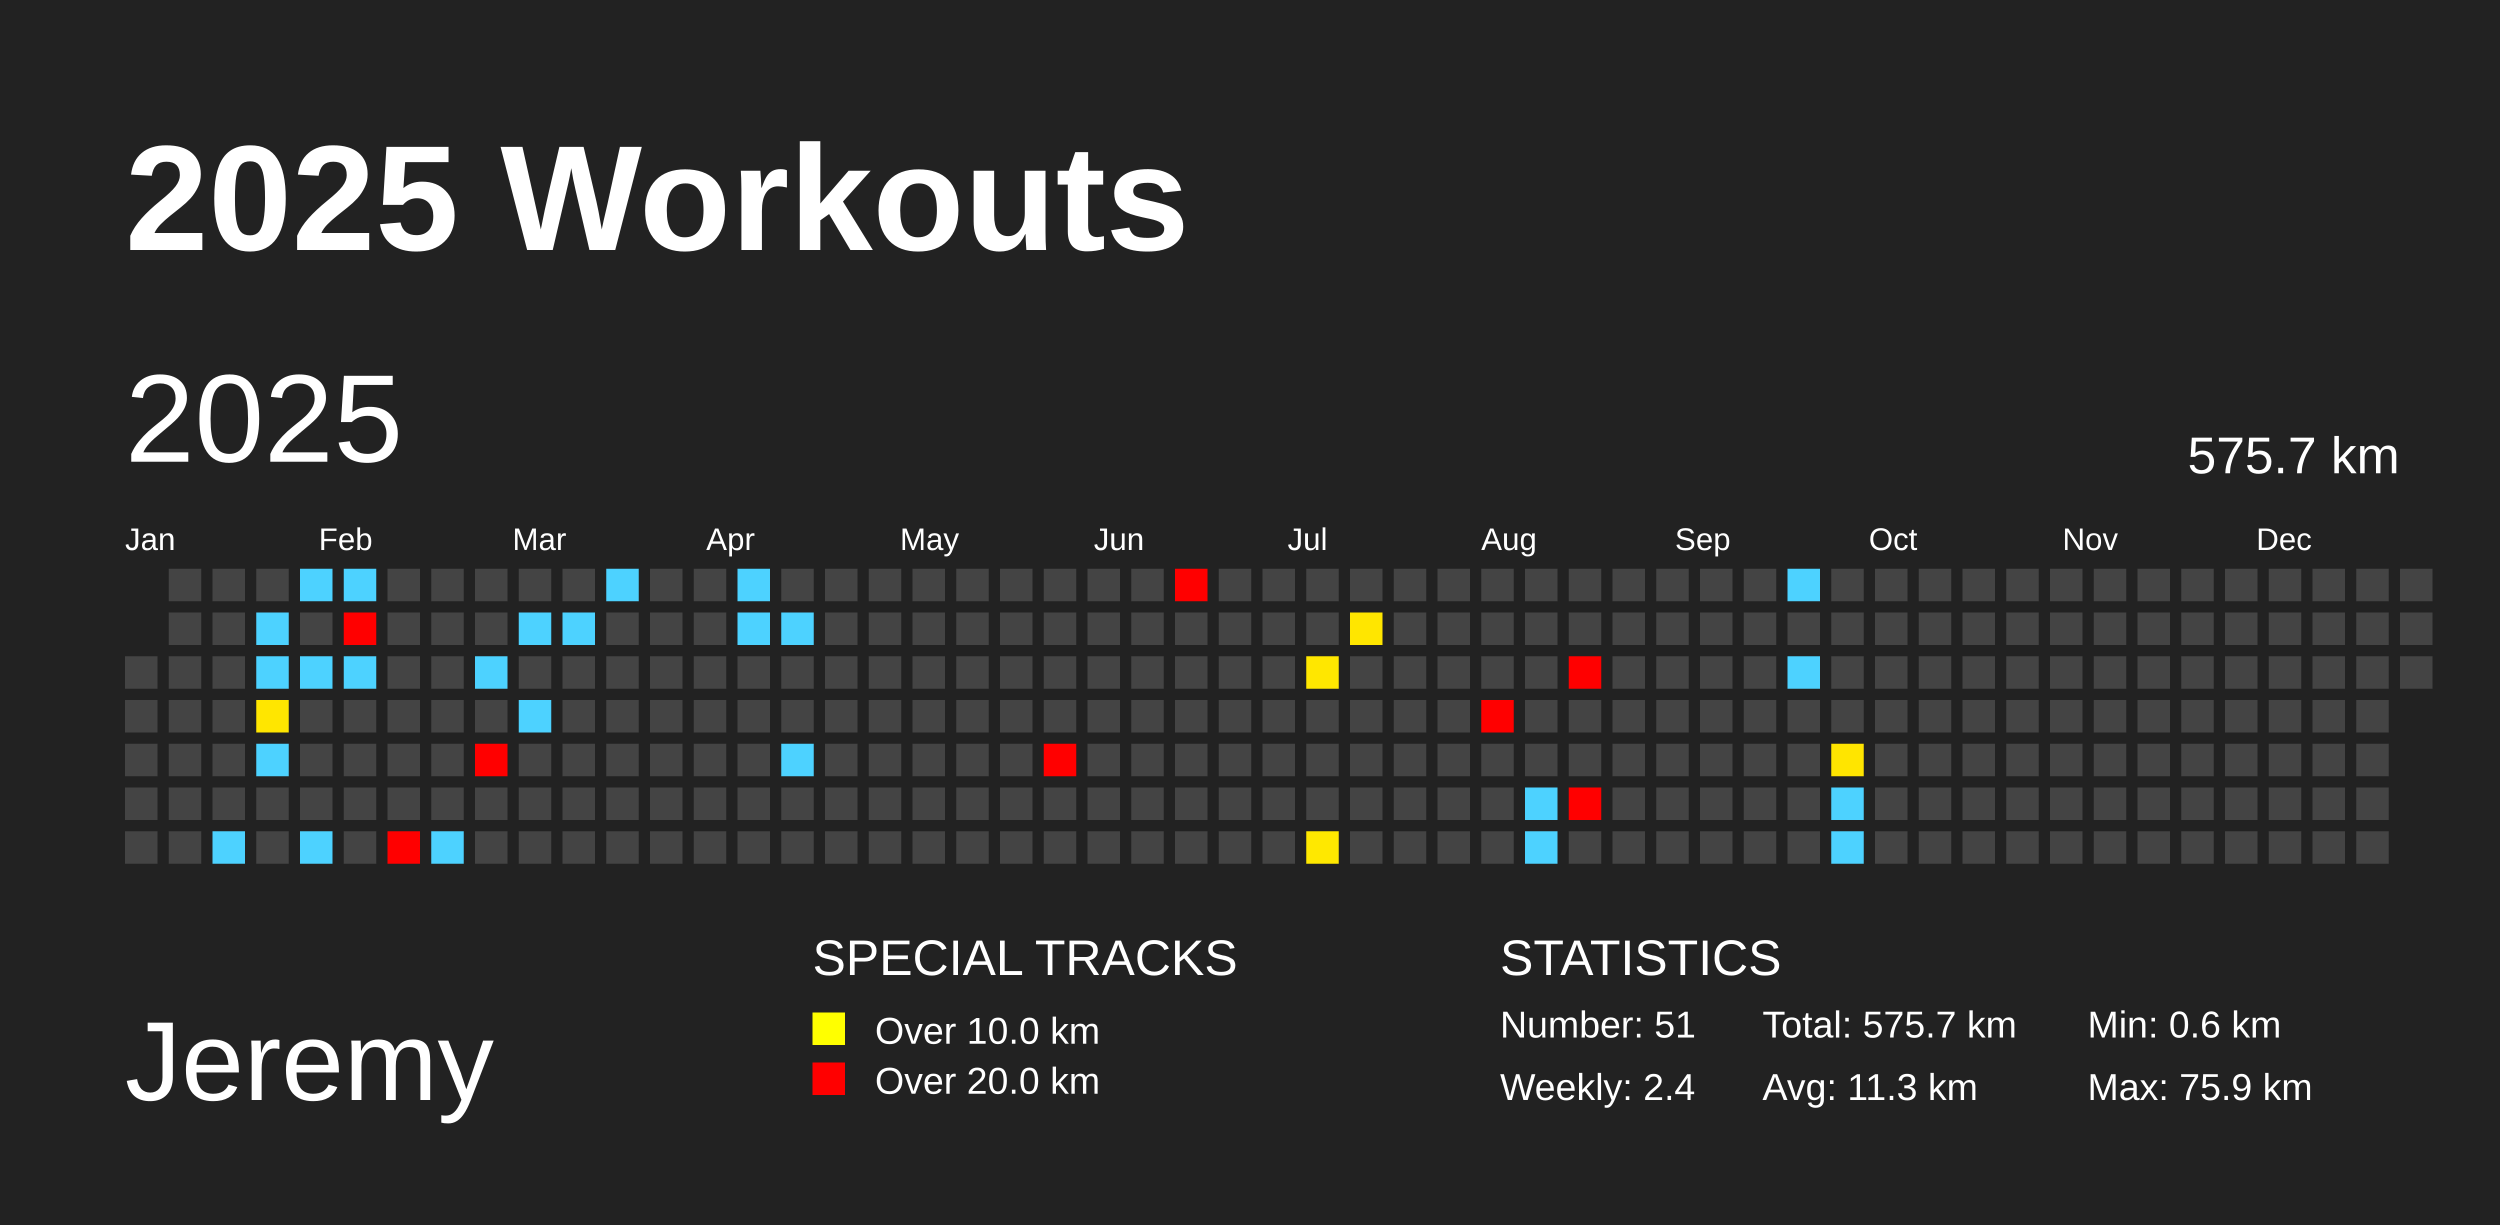
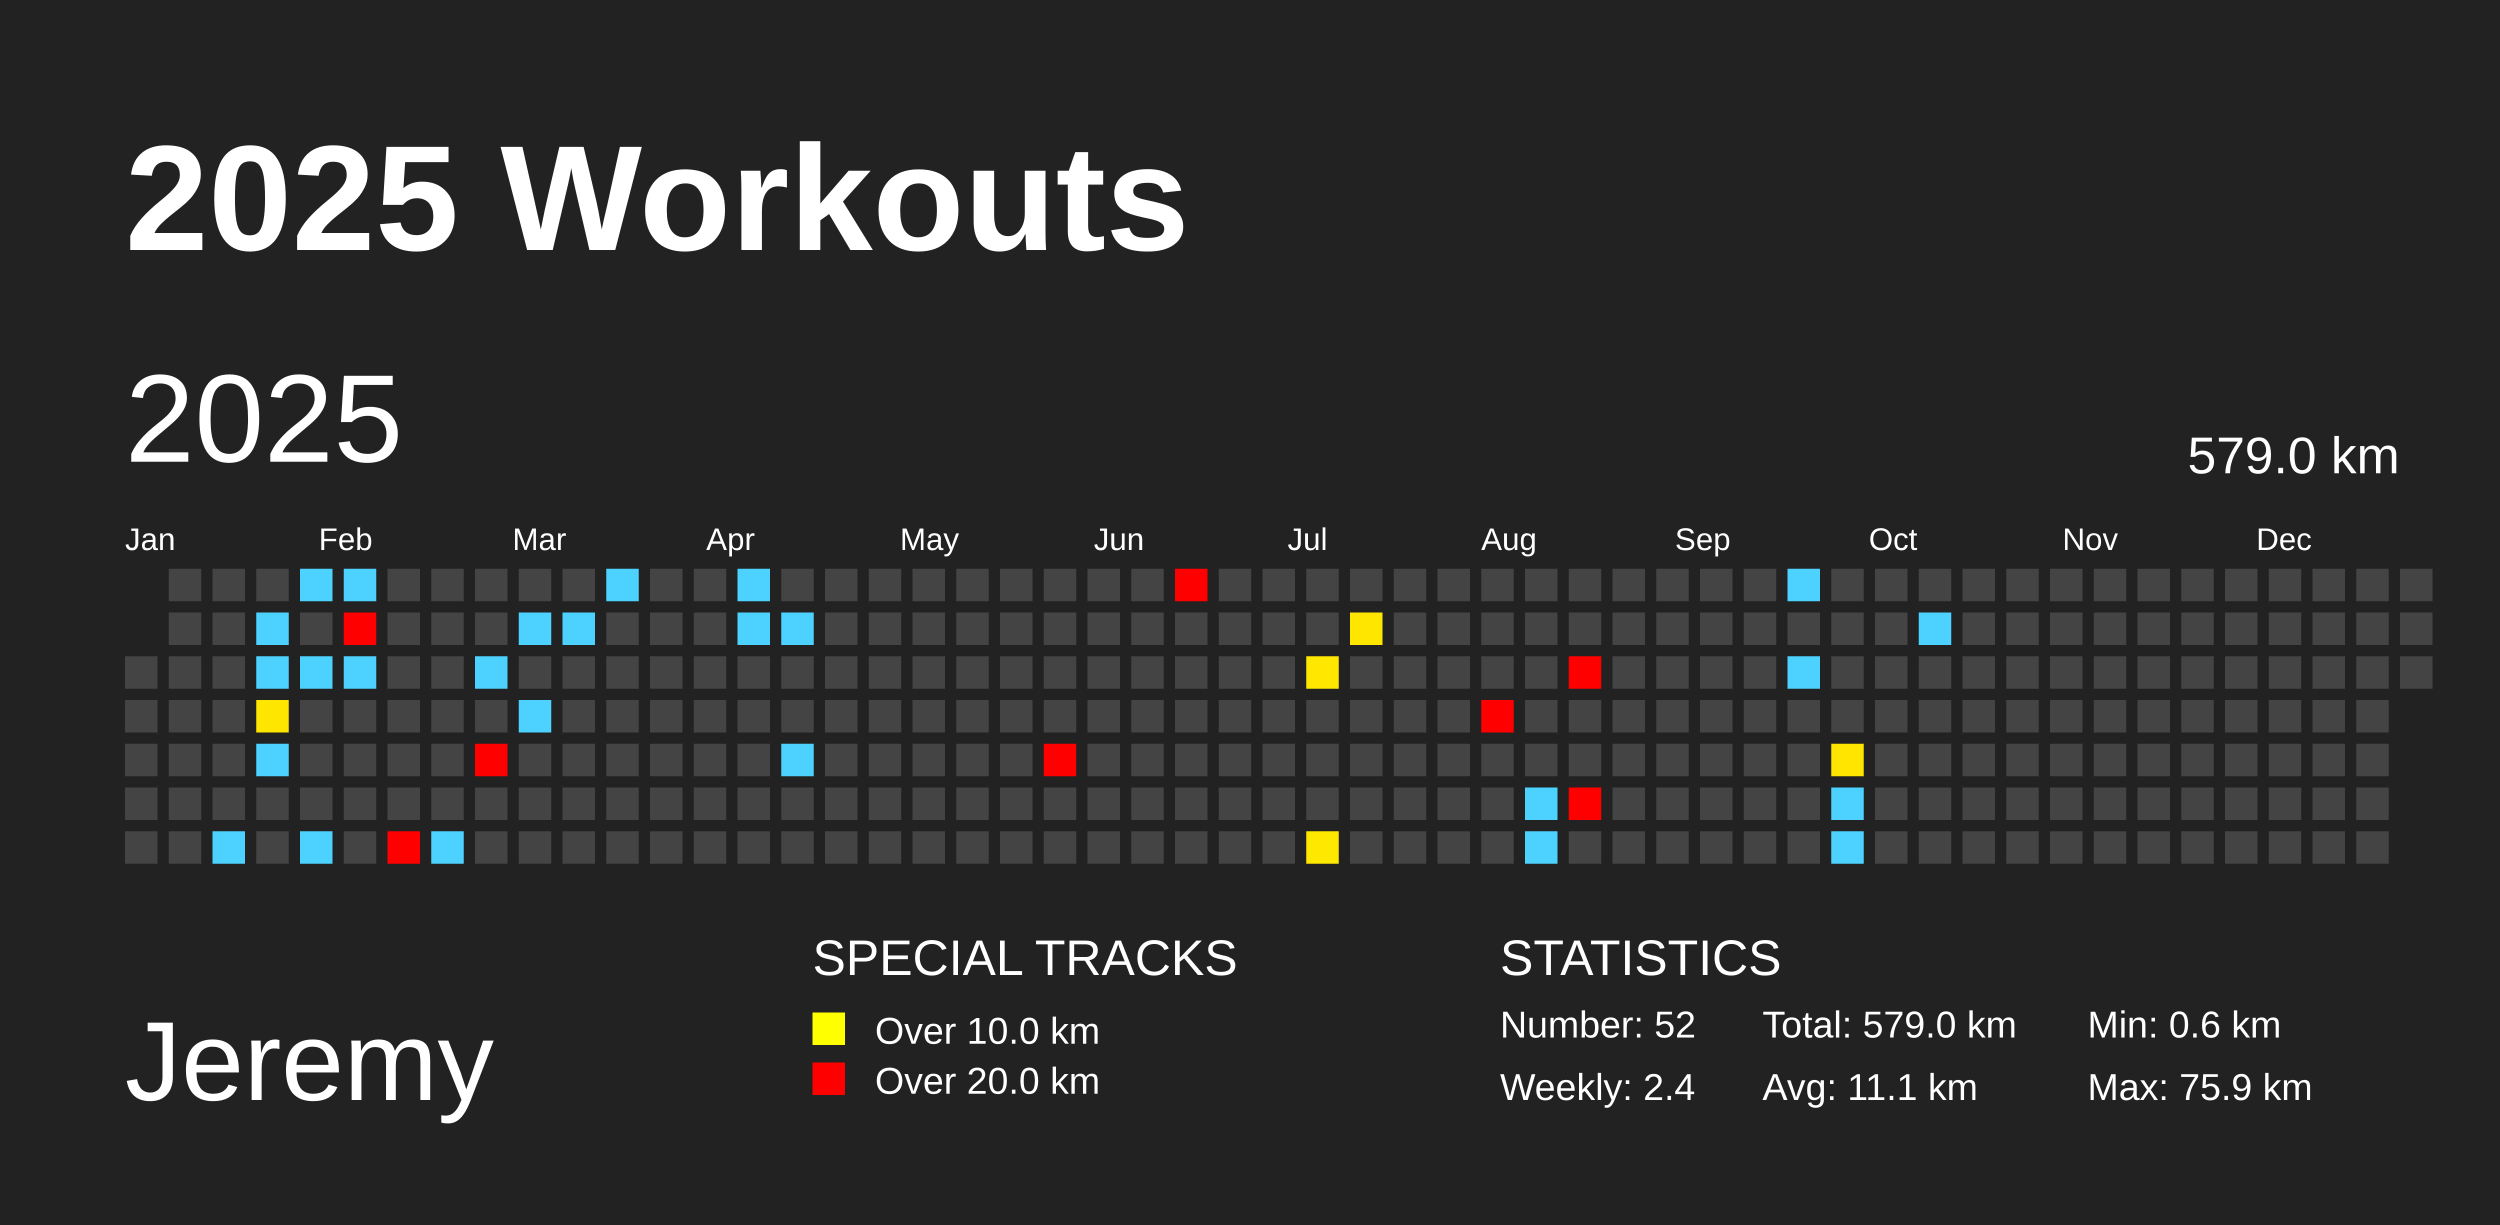
<svg xmlns="http://www.w3.org/2000/svg" baseProfile="full" height="98mm" version="1.1" viewBox="0,0,200,98" width="200mm">
  <defs />
  <rect fill="#222222" height="98" width="200" x="0" y="0" />
  <text fill="#FFFFFF" style="font-size:12px; font-family:Arial; font-weight:bold;" x="10" y="20">2025 Workouts</text>
  <text fill="#FFFFFF" style="font-size:9px; font-family:Arial" x="10" y="88">Jeremy</text>
  <text fill="#FFFFFF" style="font-size:4px; font-family:Arial" x="65" y="78">SPECIAL TRACKS</text>
  <rect fill="yellow" height="2.6" width="2.6" x="65" y="81" />
  <text fill="#FFFFFF" style="font-size:3px; font-family:Arial" x="70" y="83.5">Over 10.0 km</text>
  <rect fill="red" height="2.6" width="2.6" x="65" y="85" />
  <text fill="#FFFFFF" style="font-size:3px; font-family:Arial" x="70" y="87.5">Over 20.0 km</text>
  <text fill="#FFFFFF" style="font-size:4px; font-family:Arial" x="120" y="78">STATISTICS</text>
-   <text fill="#FFFFFF" style="font-size:3px; font-family:Arial" x="120" y="83">Number: 51</text>
+   <text fill="#FFFFFF" style="font-size:3px; font-family:Arial" x="120" y="83">Number: 52</text>
  <text fill="#FFFFFF" style="font-size:3px; font-family:Arial" x="120" y="88">Weekly: 2.4</text>
-   <text fill="#FFFFFF" style="font-size:3px; font-family:Arial" x="141" y="83">Total: 575.7 km</text>
-   <text fill="#FFFFFF" style="font-size:3px; font-family:Arial" x="141" y="88">Avg: 11.3 km</text>
+   <text fill="#FFFFFF" style="font-size:3px; font-family:Arial" x="141" y="83">Total: 579.0 km</text>
+   <text fill="#FFFFFF" style="font-size:3px; font-family:Arial" x="141" y="88">Avg: 11.1 km</text>
  <text fill="#FFFFFF" style="font-size:3px; font-family:Arial" x="167" y="83">Min: 0.6 km</text>
  <text fill="#FFFFFF" style="font-size:3px; font-family:Arial" x="167" y="88">Max: 75.9 km</text>
  <text dominant-baseline="hanging" fill="#FFFFFF" style="font-size:10.0px; font-family:Arial;" x="10" y="30">2025</text>
-   <text dominant-baseline="hanging" fill="#FFFFFF" style="font-size:4.125px; font-family:Arial;" x="175" y="35">575.7 km</text>
+   <text dominant-baseline="hanging" fill="#FFFFFF" style="font-size:4.125px; font-family:Arial;" x="175" y="35">579.0 km</text>
  <text fill="#FFFFFF" style="font-size:2.5px; font-family:Arial" x="10.0" y="44">Jan</text>
  <text fill="#FFFFFF" style="font-size:2.5px; font-family:Arial" x="25.5" y="44">Feb</text>
  <text fill="#FFFFFF" style="font-size:2.5px; font-family:Arial" x="41.0" y="44">Mar</text>
  <text fill="#FFFFFF" style="font-size:2.5px; font-family:Arial" x="56.5" y="44">Apr</text>
  <text fill="#FFFFFF" style="font-size:2.5px; font-family:Arial" x="72.0" y="44">May</text>
  <text fill="#FFFFFF" style="font-size:2.5px; font-family:Arial" x="87.5" y="44">Jun</text>
  <text fill="#FFFFFF" style="font-size:2.5px; font-family:Arial" x="103.0" y="44">Jul</text>
  <text fill="#FFFFFF" style="font-size:2.5px; font-family:Arial" x="118.5" y="44">Aug</text>
  <text fill="#FFFFFF" style="font-size:2.5px; font-family:Arial" x="134.0" y="44">Sep</text>
  <text fill="#FFFFFF" style="font-size:2.5px; font-family:Arial" x="149.5" y="44">Oct</text>
  <text fill="#FFFFFF" style="font-size:2.5px; font-family:Arial" x="165.0" y="44">Nov</text>
  <text fill="#FFFFFF" style="font-size:2.5px; font-family:Arial" x="180.5" y="44">Dec</text>
  <rect fill="#444444" height="2.6" width="2.6" x="10.0" y="52.5" />
  <rect fill="#444444" height="2.6" width="2.6" x="10.0" y="56.0" />
  <rect fill="#444444" height="2.6" width="2.6" x="10.0" y="59.5" />
  <rect fill="#444444" height="2.6" width="2.6" x="10.0" y="63.0" />
  <rect fill="#444444" height="2.6" width="2.6" x="10.0" y="66.5" />
  <rect fill="#444444" height="2.6" width="2.6" x="13.5" y="45.5" />
  <rect fill="#444444" height="2.6" width="2.6" x="13.5" y="49.0" />
  <rect fill="#444444" height="2.6" width="2.6" x="13.5" y="52.5" />
  <rect fill="#444444" height="2.6" width="2.6" x="13.5" y="56.0" />
  <rect fill="#444444" height="2.6" width="2.6" x="13.5" y="59.5" />
  <rect fill="#444444" height="2.6" width="2.6" x="13.5" y="63.0" />
  <rect fill="#444444" height="2.6" width="2.6" x="13.5" y="66.5" />
  <rect fill="#444444" height="2.6" width="2.6" x="17.0" y="45.5" />
  <rect fill="#444444" height="2.6" width="2.6" x="17.0" y="49.0" />
  <rect fill="#444444" height="2.6" width="2.6" x="17.0" y="52.5" />
  <rect fill="#444444" height="2.6" width="2.6" x="17.0" y="56.0" />
  <rect fill="#444444" height="2.6" width="2.6" x="17.0" y="59.5" />
  <rect fill="#444444" height="2.6" width="2.6" x="17.0" y="63.0" />
  <rect fill="#4dd2ff" height="2.6" width="2.6" x="17.0" y="66.5" />
  <rect fill="#444444" height="2.6" width="2.6" x="20.5" y="45.5" />
  <rect fill="#4dd2ff" height="2.6" width="2.6" x="20.5" y="49.0" />
  <rect fill="#4dd2ff" height="2.6" width="2.6" x="20.5" y="52.5" />
  <rect fill="#ffe600" height="2.6" width="2.6" x="20.5" y="56.0" />
  <rect fill="#4dd2ff" height="2.6" width="2.6" x="20.5" y="59.5" />
  <rect fill="#444444" height="2.6" width="2.6" x="20.5" y="63.0" />
  <rect fill="#444444" height="2.6" width="2.6" x="20.5" y="66.5" />
  <rect fill="#4dd2ff" height="2.6" width="2.6" x="24.0" y="45.5" />
  <rect fill="#444444" height="2.6" width="2.6" x="24.0" y="49.0" />
  <rect fill="#4dd2ff" height="2.6" width="2.6" x="24.0" y="52.5" />
  <rect fill="#444444" height="2.6" width="2.6" x="24.0" y="56.0" />
  <rect fill="#444444" height="2.6" width="2.6" x="24.0" y="59.5" />
  <rect fill="#444444" height="2.6" width="2.6" x="24.0" y="63.0" />
  <rect fill="#4dd2ff" height="2.6" width="2.6" x="24.0" y="66.5" />
  <rect fill="#4dd2ff" height="2.6" width="2.6" x="27.5" y="45.5" />
  <rect fill="red" height="2.6" width="2.6" x="27.5" y="49.0" />
  <rect fill="#4dd2ff" height="2.6" width="2.6" x="27.5" y="52.5" />
  <rect fill="#444444" height="2.6" width="2.6" x="27.5" y="56.0" />
  <rect fill="#444444" height="2.6" width="2.6" x="27.5" y="59.5" />
  <rect fill="#444444" height="2.6" width="2.6" x="27.5" y="63.0" />
  <rect fill="#444444" height="2.6" width="2.6" x="27.5" y="66.5" />
  <rect fill="#444444" height="2.6" width="2.6" x="31.0" y="45.5" />
  <rect fill="#444444" height="2.6" width="2.6" x="31.0" y="49.0" />
  <rect fill="#444444" height="2.6" width="2.6" x="31.0" y="52.5" />
  <rect fill="#444444" height="2.6" width="2.6" x="31.0" y="56.0" />
  <rect fill="#444444" height="2.6" width="2.6" x="31.0" y="59.5" />
  <rect fill="#444444" height="2.6" width="2.6" x="31.0" y="63.0" />
  <rect fill="red" height="2.6" width="2.6" x="31.0" y="66.5" />
  <rect fill="#444444" height="2.6" width="2.6" x="34.5" y="45.5" />
  <rect fill="#444444" height="2.6" width="2.6" x="34.5" y="49.0" />
  <rect fill="#444444" height="2.6" width="2.6" x="34.5" y="52.5" />
  <rect fill="#444444" height="2.6" width="2.6" x="34.5" y="56.0" />
  <rect fill="#444444" height="2.6" width="2.6" x="34.5" y="59.5" />
  <rect fill="#444444" height="2.6" width="2.6" x="34.5" y="63.0" />
  <rect fill="#4dd2ff" height="2.6" width="2.6" x="34.5" y="66.5" />
  <rect fill="#444444" height="2.6" width="2.6" x="38.0" y="45.5" />
  <rect fill="#444444" height="2.6" width="2.6" x="38.0" y="49.0" />
  <rect fill="#4dd2ff" height="2.6" width="2.6" x="38.0" y="52.5" />
  <rect fill="#444444" height="2.6" width="2.6" x="38.0" y="56.0" />
  <rect fill="red" height="2.6" width="2.6" x="38.0" y="59.5" />
  <rect fill="#444444" height="2.6" width="2.6" x="38.0" y="63.0" />
  <rect fill="#444444" height="2.6" width="2.6" x="38.0" y="66.5" />
  <rect fill="#444444" height="2.6" width="2.6" x="41.5" y="45.5" />
  <rect fill="#4dd2ff" height="2.6" width="2.6" x="41.5" y="49.0" />
  <rect fill="#444444" height="2.6" width="2.6" x="41.5" y="52.5" />
  <rect fill="#4dd2ff" height="2.6" width="2.6" x="41.5" y="56.0" />
  <rect fill="#444444" height="2.6" width="2.6" x="41.5" y="59.5" />
  <rect fill="#444444" height="2.6" width="2.6" x="41.5" y="63.0" />
  <rect fill="#444444" height="2.6" width="2.6" x="41.5" y="66.5" />
  <rect fill="#444444" height="2.6" width="2.6" x="45.0" y="45.5" />
  <rect fill="#4dd2ff" height="2.6" width="2.6" x="45.0" y="49.0" />
  <rect fill="#444444" height="2.6" width="2.6" x="45.0" y="52.5" />
  <rect fill="#444444" height="2.6" width="2.6" x="45.0" y="56.0" />
  <rect fill="#444444" height="2.6" width="2.6" x="45.0" y="59.5" />
  <rect fill="#444444" height="2.6" width="2.6" x="45.0" y="63.0" />
  <rect fill="#444444" height="2.6" width="2.6" x="45.0" y="66.5" />
  <rect fill="#4dd2ff" height="2.6" width="2.6" x="48.5" y="45.5" />
  <rect fill="#444444" height="2.6" width="2.6" x="48.5" y="49.0" />
  <rect fill="#444444" height="2.6" width="2.6" x="48.5" y="52.5" />
  <rect fill="#444444" height="2.6" width="2.6" x="48.5" y="56.0" />
  <rect fill="#444444" height="2.6" width="2.6" x="48.5" y="59.5" />
  <rect fill="#444444" height="2.6" width="2.6" x="48.5" y="63.0" />
  <rect fill="#444444" height="2.6" width="2.6" x="48.5" y="66.5" />
  <rect fill="#444444" height="2.6" width="2.6" x="52.0" y="45.5" />
  <rect fill="#444444" height="2.6" width="2.6" x="52.0" y="49.0" />
  <rect fill="#444444" height="2.6" width="2.6" x="52.0" y="52.5" />
  <rect fill="#444444" height="2.6" width="2.6" x="52.0" y="56.0" />
  <rect fill="#444444" height="2.6" width="2.6" x="52.0" y="59.5" />
  <rect fill="#444444" height="2.6" width="2.6" x="52.0" y="63.0" />
  <rect fill="#444444" height="2.6" width="2.6" x="52.0" y="66.5" />
  <rect fill="#444444" height="2.6" width="2.6" x="55.5" y="45.5" />
  <rect fill="#444444" height="2.6" width="2.6" x="55.5" y="49.0" />
  <rect fill="#444444" height="2.6" width="2.6" x="55.5" y="52.5" />
  <rect fill="#444444" height="2.6" width="2.6" x="55.5" y="56.0" />
  <rect fill="#444444" height="2.6" width="2.6" x="55.5" y="59.5" />
  <rect fill="#444444" height="2.6" width="2.6" x="55.5" y="63.0" />
  <rect fill="#444444" height="2.6" width="2.6" x="55.5" y="66.5" />
  <rect fill="#4dd2ff" height="2.6" width="2.6" x="59.0" y="45.5" />
  <rect fill="#4dd2ff" height="2.6" width="2.6" x="59.0" y="49.0" />
  <rect fill="#444444" height="2.6" width="2.6" x="59.0" y="52.5" />
  <rect fill="#444444" height="2.6" width="2.6" x="59.0" y="56.0" />
  <rect fill="#444444" height="2.6" width="2.6" x="59.0" y="59.5" />
  <rect fill="#444444" height="2.6" width="2.6" x="59.0" y="63.0" />
  <rect fill="#444444" height="2.6" width="2.6" x="59.0" y="66.5" />
  <rect fill="#444444" height="2.6" width="2.6" x="62.5" y="45.5" />
  <rect fill="#4dd2ff" height="2.6" width="2.6" x="62.5" y="49.0" />
  <rect fill="#444444" height="2.6" width="2.6" x="62.5" y="52.5" />
  <rect fill="#444444" height="2.6" width="2.6" x="62.5" y="56.0" />
  <rect fill="#4dd2ff" height="2.6" width="2.6" x="62.5" y="59.5" />
  <rect fill="#444444" height="2.6" width="2.6" x="62.5" y="63.0" />
  <rect fill="#444444" height="2.6" width="2.6" x="62.5" y="66.5" />
  <rect fill="#444444" height="2.6" width="2.6" x="66.0" y="45.5" />
  <rect fill="#444444" height="2.6" width="2.6" x="66.0" y="49.0" />
  <rect fill="#444444" height="2.6" width="2.6" x="66.0" y="52.5" />
  <rect fill="#444444" height="2.6" width="2.6" x="66.0" y="56.0" />
  <rect fill="#444444" height="2.6" width="2.6" x="66.0" y="59.5" />
  <rect fill="#444444" height="2.6" width="2.6" x="66.0" y="63.0" />
  <rect fill="#444444" height="2.6" width="2.6" x="66.0" y="66.5" />
  <rect fill="#444444" height="2.6" width="2.6" x="69.5" y="45.5" />
  <rect fill="#444444" height="2.6" width="2.6" x="69.5" y="49.0" />
  <rect fill="#444444" height="2.6" width="2.6" x="69.5" y="52.5" />
  <rect fill="#444444" height="2.6" width="2.6" x="69.5" y="56.0" />
  <rect fill="#444444" height="2.6" width="2.6" x="69.5" y="59.5" />
  <rect fill="#444444" height="2.6" width="2.6" x="69.5" y="63.0" />
  <rect fill="#444444" height="2.6" width="2.6" x="69.5" y="66.5" />
  <rect fill="#444444" height="2.6" width="2.6" x="73.0" y="45.5" />
  <rect fill="#444444" height="2.6" width="2.6" x="73.0" y="49.0" />
  <rect fill="#444444" height="2.6" width="2.6" x="73.0" y="52.5" />
  <rect fill="#444444" height="2.6" width="2.6" x="73.0" y="56.0" />
  <rect fill="#444444" height="2.6" width="2.6" x="73.0" y="59.5" />
  <rect fill="#444444" height="2.6" width="2.6" x="73.0" y="63.0" />
  <rect fill="#444444" height="2.6" width="2.6" x="73.0" y="66.5" />
  <rect fill="#444444" height="2.6" width="2.6" x="76.5" y="45.5" />
  <rect fill="#444444" height="2.6" width="2.6" x="76.5" y="49.0" />
  <rect fill="#444444" height="2.6" width="2.6" x="76.5" y="52.5" />
  <rect fill="#444444" height="2.6" width="2.6" x="76.5" y="56.0" />
  <rect fill="#444444" height="2.6" width="2.6" x="76.5" y="59.5" />
  <rect fill="#444444" height="2.6" width="2.6" x="76.5" y="63.0" />
  <rect fill="#444444" height="2.6" width="2.6" x="76.5" y="66.5" />
  <rect fill="#444444" height="2.6" width="2.6" x="80.0" y="45.5" />
  <rect fill="#444444" height="2.6" width="2.6" x="80.0" y="49.0" />
  <rect fill="#444444" height="2.6" width="2.6" x="80.0" y="52.5" />
  <rect fill="#444444" height="2.6" width="2.6" x="80.0" y="56.0" />
  <rect fill="#444444" height="2.6" width="2.6" x="80.0" y="59.5" />
  <rect fill="#444444" height="2.6" width="2.6" x="80.0" y="63.0" />
  <rect fill="#444444" height="2.6" width="2.6" x="80.0" y="66.5" />
  <rect fill="#444444" height="2.6" width="2.6" x="83.5" y="45.5" />
  <rect fill="#444444" height="2.6" width="2.6" x="83.5" y="49.0" />
  <rect fill="#444444" height="2.6" width="2.6" x="83.5" y="52.5" />
  <rect fill="#444444" height="2.6" width="2.6" x="83.5" y="56.0" />
  <rect fill="red" height="2.6" width="2.6" x="83.5" y="59.5" />
  <rect fill="#444444" height="2.6" width="2.6" x="83.5" y="63.0" />
  <rect fill="#444444" height="2.6" width="2.6" x="83.5" y="66.5" />
  <rect fill="#444444" height="2.6" width="2.6" x="87.0" y="45.5" />
  <rect fill="#444444" height="2.6" width="2.6" x="87.0" y="49.0" />
  <rect fill="#444444" height="2.6" width="2.6" x="87.0" y="52.5" />
  <rect fill="#444444" height="2.6" width="2.6" x="87.0" y="56.0" />
  <rect fill="#444444" height="2.6" width="2.6" x="87.0" y="59.5" />
  <rect fill="#444444" height="2.6" width="2.6" x="87.0" y="63.0" />
  <rect fill="#444444" height="2.6" width="2.6" x="87.0" y="66.5" />
  <rect fill="#444444" height="2.6" width="2.6" x="90.5" y="45.5" />
  <rect fill="#444444" height="2.6" width="2.6" x="90.5" y="49.0" />
  <rect fill="#444444" height="2.6" width="2.6" x="90.5" y="52.5" />
  <rect fill="#444444" height="2.6" width="2.6" x="90.5" y="56.0" />
  <rect fill="#444444" height="2.6" width="2.6" x="90.5" y="59.5" />
  <rect fill="#444444" height="2.6" width="2.6" x="90.5" y="63.0" />
  <rect fill="#444444" height="2.6" width="2.6" x="90.5" y="66.5" />
  <rect fill="red" height="2.6" width="2.6" x="94.0" y="45.5" />
  <rect fill="#444444" height="2.6" width="2.6" x="94.0" y="49.0" />
  <rect fill="#444444" height="2.6" width="2.6" x="94.0" y="52.5" />
  <rect fill="#444444" height="2.6" width="2.6" x="94.0" y="56.0" />
  <rect fill="#444444" height="2.6" width="2.6" x="94.0" y="59.5" />
  <rect fill="#444444" height="2.6" width="2.6" x="94.0" y="63.0" />
  <rect fill="#444444" height="2.6" width="2.6" x="94.0" y="66.5" />
  <rect fill="#444444" height="2.6" width="2.6" x="97.5" y="45.5" />
  <rect fill="#444444" height="2.6" width="2.6" x="97.5" y="49.0" />
  <rect fill="#444444" height="2.6" width="2.6" x="97.5" y="52.5" />
  <rect fill="#444444" height="2.6" width="2.6" x="97.5" y="56.0" />
  <rect fill="#444444" height="2.6" width="2.6" x="97.5" y="59.5" />
  <rect fill="#444444" height="2.6" width="2.6" x="97.5" y="63.0" />
  <rect fill="#444444" height="2.6" width="2.6" x="97.5" y="66.5" />
  <rect fill="#444444" height="2.6" width="2.6" x="101.0" y="45.5" />
  <rect fill="#444444" height="2.6" width="2.6" x="101.0" y="49.0" />
  <rect fill="#444444" height="2.6" width="2.6" x="101.0" y="52.5" />
  <rect fill="#444444" height="2.6" width="2.6" x="101.0" y="56.0" />
  <rect fill="#444444" height="2.6" width="2.6" x="101.0" y="59.5" />
  <rect fill="#444444" height="2.6" width="2.6" x="101.0" y="63.0" />
  <rect fill="#444444" height="2.6" width="2.6" x="101.0" y="66.5" />
  <rect fill="#444444" height="2.6" width="2.6" x="104.5" y="45.5" />
  <rect fill="#444444" height="2.6" width="2.6" x="104.5" y="49.0" />
  <rect fill="#ffe700" height="2.6" width="2.6" x="104.5" y="52.5" />
  <rect fill="#444444" height="2.6" width="2.6" x="104.5" y="56.0" />
  <rect fill="#444444" height="2.6" width="2.6" x="104.5" y="59.5" />
  <rect fill="#444444" height="2.6" width="2.6" x="104.5" y="63.0" />
  <rect fill="#ffe800" height="2.6" width="2.6" x="104.5" y="66.5" />
  <rect fill="#444444" height="2.6" width="2.6" x="108.0" y="45.5" />
  <rect fill="#ffe600" height="2.6" width="2.6" x="108.0" y="49.0" />
  <rect fill="#444444" height="2.6" width="2.6" x="108.0" y="52.5" />
  <rect fill="#444444" height="2.6" width="2.6" x="108.0" y="56.0" />
  <rect fill="#444444" height="2.6" width="2.6" x="108.0" y="59.5" />
  <rect fill="#444444" height="2.6" width="2.6" x="108.0" y="63.0" />
  <rect fill="#444444" height="2.6" width="2.6" x="108.0" y="66.5" />
  <rect fill="#444444" height="2.6" width="2.6" x="111.5" y="45.5" />
  <rect fill="#444444" height="2.6" width="2.6" x="111.5" y="49.0" />
  <rect fill="#444444" height="2.6" width="2.6" x="111.5" y="52.5" />
  <rect fill="#444444" height="2.6" width="2.6" x="111.5" y="56.0" />
  <rect fill="#444444" height="2.6" width="2.6" x="111.5" y="59.5" />
  <rect fill="#444444" height="2.6" width="2.6" x="111.5" y="63.0" />
  <rect fill="#444444" height="2.6" width="2.6" x="111.5" y="66.5" />
  <rect fill="#444444" height="2.6" width="2.6" x="115.0" y="45.5" />
  <rect fill="#444444" height="2.6" width="2.6" x="115.0" y="49.0" />
  <rect fill="#444444" height="2.6" width="2.6" x="115.0" y="52.5" />
  <rect fill="#444444" height="2.6" width="2.6" x="115.0" y="56.0" />
  <rect fill="#444444" height="2.6" width="2.6" x="115.0" y="59.5" />
  <rect fill="#444444" height="2.6" width="2.6" x="115.0" y="63.0" />
  <rect fill="#444444" height="2.6" width="2.6" x="115.0" y="66.5" />
  <rect fill="#444444" height="2.6" width="2.6" x="118.5" y="45.5" />
  <rect fill="#444444" height="2.6" width="2.6" x="118.5" y="49.0" />
  <rect fill="#444444" height="2.6" width="2.6" x="118.5" y="52.5" />
  <rect fill="red" height="2.6" width="2.6" x="118.5" y="56.0" />
  <rect fill="#444444" height="2.6" width="2.6" x="118.5" y="59.5" />
  <rect fill="#444444" height="2.6" width="2.6" x="118.5" y="63.0" />
  <rect fill="#444444" height="2.6" width="2.6" x="118.5" y="66.5" />
  <rect fill="#444444" height="2.6" width="2.6" x="122.0" y="45.5" />
  <rect fill="#444444" height="2.6" width="2.6" x="122.0" y="49.0" />
  <rect fill="#444444" height="2.6" width="2.6" x="122.0" y="52.5" />
  <rect fill="#444444" height="2.6" width="2.6" x="122.0" y="56.0" />
  <rect fill="#444444" height="2.6" width="2.6" x="122.0" y="59.5" />
  <rect fill="#4dd2ff" height="2.6" width="2.6" x="122.0" y="63.0" />
  <rect fill="#4dd2ff" height="2.6" width="2.6" x="122.0" y="66.5" />
  <rect fill="#444444" height="2.6" width="2.6" x="125.5" y="45.5" />
  <rect fill="#444444" height="2.6" width="2.6" x="125.5" y="49.0" />
  <rect fill="red" height="2.6" width="2.6" x="125.5" y="52.5" />
  <rect fill="#444444" height="2.6" width="2.6" x="125.5" y="56.0" />
  <rect fill="#444444" height="2.6" width="2.6" x="125.5" y="59.5" />
  <rect fill="red" height="2.6" width="2.6" x="125.5" y="63.0" />
  <rect fill="#444444" height="2.6" width="2.6" x="125.5" y="66.5" />
  <rect fill="#444444" height="2.6" width="2.6" x="129.0" y="45.5" />
  <rect fill="#444444" height="2.6" width="2.6" x="129.0" y="49.0" />
  <rect fill="#444444" height="2.6" width="2.6" x="129.0" y="52.5" />
  <rect fill="#444444" height="2.6" width="2.6" x="129.0" y="56.0" />
  <rect fill="#444444" height="2.6" width="2.6" x="129.0" y="59.5" />
  <rect fill="#444444" height="2.6" width="2.6" x="129.0" y="63.0" />
  <rect fill="#444444" height="2.6" width="2.6" x="129.0" y="66.5" />
  <rect fill="#444444" height="2.6" width="2.6" x="132.5" y="45.5" />
  <rect fill="#444444" height="2.6" width="2.6" x="132.5" y="49.0" />
  <rect fill="#444444" height="2.6" width="2.6" x="132.5" y="52.5" />
  <rect fill="#444444" height="2.6" width="2.6" x="132.5" y="56.0" />
  <rect fill="#444444" height="2.6" width="2.6" x="132.5" y="59.5" />
  <rect fill="#444444" height="2.6" width="2.6" x="132.5" y="63.0" />
  <rect fill="#444444" height="2.6" width="2.6" x="132.5" y="66.5" />
  <rect fill="#444444" height="2.6" width="2.6" x="136.0" y="45.5" />
  <rect fill="#444444" height="2.6" width="2.6" x="136.0" y="49.0" />
  <rect fill="#444444" height="2.6" width="2.6" x="136.0" y="52.5" />
  <rect fill="#444444" height="2.6" width="2.6" x="136.0" y="56.0" />
  <rect fill="#444444" height="2.6" width="2.6" x="136.0" y="59.5" />
  <rect fill="#444444" height="2.6" width="2.6" x="136.0" y="63.0" />
  <rect fill="#444444" height="2.6" width="2.6" x="136.0" y="66.5" />
  <rect fill="#444444" height="2.6" width="2.6" x="139.5" y="45.5" />
  <rect fill="#444444" height="2.6" width="2.6" x="139.5" y="49.0" />
  <rect fill="#444444" height="2.6" width="2.6" x="139.5" y="52.5" />
  <rect fill="#444444" height="2.6" width="2.6" x="139.5" y="56.0" />
  <rect fill="#444444" height="2.6" width="2.6" x="139.5" y="59.5" />
  <rect fill="#444444" height="2.6" width="2.6" x="139.5" y="63.0" />
  <rect fill="#444444" height="2.6" width="2.6" x="139.5" y="66.5" />
  <rect fill="#4dd2ff" height="2.6" width="2.6" x="143.0" y="45.5" />
  <rect fill="#444444" height="2.6" width="2.6" x="143.0" y="49.0" />
  <rect fill="#4dd2ff" height="2.6" width="2.6" x="143.0" y="52.5" />
  <rect fill="#444444" height="2.6" width="2.6" x="143.0" y="56.0" />
  <rect fill="#444444" height="2.6" width="2.6" x="143.0" y="59.5" />
  <rect fill="#444444" height="2.6" width="2.6" x="143.0" y="63.0" />
  <rect fill="#444444" height="2.6" width="2.6" x="143.0" y="66.5" />
  <rect fill="#444444" height="2.6" width="2.6" x="146.5" y="45.5" />
  <rect fill="#444444" height="2.6" width="2.6" x="146.5" y="49.0" />
  <rect fill="#444444" height="2.6" width="2.6" x="146.5" y="52.5" />
  <rect fill="#444444" height="2.6" width="2.6" x="146.5" y="56.0" />
  <rect fill="#ffe500" height="2.6" width="2.6" x="146.5" y="59.5" />
  <rect fill="#4dd2ff" height="2.6" width="2.6" x="146.5" y="63.0" />
  <rect fill="#4dd2ff" height="2.6" width="2.6" x="146.5" y="66.5" />
  <rect fill="#444444" height="2.6" width="2.6" x="150.0" y="45.5" />
  <rect fill="#444444" height="2.6" width="2.6" x="150.0" y="49.0" />
  <rect fill="#444444" height="2.6" width="2.6" x="150.0" y="52.5" />
  <rect fill="#444444" height="2.6" width="2.6" x="150.0" y="56.0" />
  <rect fill="#444444" height="2.6" width="2.6" x="150.0" y="59.5" />
  <rect fill="#444444" height="2.6" width="2.6" x="150.0" y="63.0" />
  <rect fill="#444444" height="2.6" width="2.6" x="150.0" y="66.5" />
  <rect fill="#444444" height="2.6" width="2.6" x="153.5" y="45.5" />
-   <rect fill="#444444" height="2.6" width="2.6" x="153.5" y="49.0" />
+   <rect fill="#4dd2ff" height="2.6" width="2.6" x="153.5" y="49.0" />
  <rect fill="#444444" height="2.6" width="2.6" x="153.5" y="52.5" />
  <rect fill="#444444" height="2.6" width="2.6" x="153.5" y="56.0" />
  <rect fill="#444444" height="2.6" width="2.6" x="153.5" y="59.5" />
  <rect fill="#444444" height="2.6" width="2.6" x="153.5" y="63.0" />
  <rect fill="#444444" height="2.6" width="2.6" x="153.5" y="66.5" />
  <rect fill="#444444" height="2.6" width="2.6" x="157.0" y="45.5" />
  <rect fill="#444444" height="2.6" width="2.6" x="157.0" y="49.0" />
  <rect fill="#444444" height="2.6" width="2.6" x="157.0" y="52.5" />
  <rect fill="#444444" height="2.6" width="2.6" x="157.0" y="56.0" />
  <rect fill="#444444" height="2.6" width="2.6" x="157.0" y="59.5" />
  <rect fill="#444444" height="2.6" width="2.6" x="157.0" y="63.0" />
  <rect fill="#444444" height="2.6" width="2.6" x="157.0" y="66.5" />
  <rect fill="#444444" height="2.6" width="2.6" x="160.5" y="45.5" />
  <rect fill="#444444" height="2.6" width="2.6" x="160.5" y="49.0" />
  <rect fill="#444444" height="2.6" width="2.6" x="160.5" y="52.5" />
  <rect fill="#444444" height="2.6" width="2.6" x="160.5" y="56.0" />
  <rect fill="#444444" height="2.6" width="2.6" x="160.5" y="59.5" />
  <rect fill="#444444" height="2.6" width="2.6" x="160.5" y="63.0" />
  <rect fill="#444444" height="2.6" width="2.6" x="160.5" y="66.5" />
  <rect fill="#444444" height="2.6" width="2.6" x="164.0" y="45.5" />
  <rect fill="#444444" height="2.6" width="2.6" x="164.0" y="49.0" />
  <rect fill="#444444" height="2.6" width="2.6" x="164.0" y="52.5" />
  <rect fill="#444444" height="2.6" width="2.6" x="164.0" y="56.0" />
  <rect fill="#444444" height="2.6" width="2.6" x="164.0" y="59.5" />
  <rect fill="#444444" height="2.6" width="2.6" x="164.0" y="63.0" />
  <rect fill="#444444" height="2.6" width="2.6" x="164.0" y="66.5" />
  <rect fill="#444444" height="2.6" width="2.6" x="167.5" y="45.5" />
  <rect fill="#444444" height="2.6" width="2.6" x="167.5" y="49.0" />
  <rect fill="#444444" height="2.6" width="2.6" x="167.5" y="52.5" />
  <rect fill="#444444" height="2.6" width="2.6" x="167.5" y="56.0" />
  <rect fill="#444444" height="2.6" width="2.6" x="167.5" y="59.5" />
  <rect fill="#444444" height="2.6" width="2.6" x="167.5" y="63.0" />
  <rect fill="#444444" height="2.6" width="2.6" x="167.5" y="66.5" />
  <rect fill="#444444" height="2.6" width="2.6" x="171.0" y="45.5" />
  <rect fill="#444444" height="2.6" width="2.6" x="171.0" y="49.0" />
  <rect fill="#444444" height="2.6" width="2.6" x="171.0" y="52.5" />
  <rect fill="#444444" height="2.6" width="2.6" x="171.0" y="56.0" />
  <rect fill="#444444" height="2.6" width="2.6" x="171.0" y="59.5" />
  <rect fill="#444444" height="2.6" width="2.6" x="171.0" y="63.0" />
  <rect fill="#444444" height="2.6" width="2.6" x="171.0" y="66.5" />
  <rect fill="#444444" height="2.6" width="2.6" x="174.5" y="45.5" />
  <rect fill="#444444" height="2.6" width="2.6" x="174.5" y="49.0" />
  <rect fill="#444444" height="2.6" width="2.6" x="174.5" y="52.5" />
  <rect fill="#444444" height="2.6" width="2.6" x="174.5" y="56.0" />
  <rect fill="#444444" height="2.6" width="2.6" x="174.5" y="59.5" />
  <rect fill="#444444" height="2.6" width="2.6" x="174.5" y="63.0" />
  <rect fill="#444444" height="2.6" width="2.6" x="174.5" y="66.5" />
  <rect fill="#444444" height="2.6" width="2.6" x="178.0" y="45.5" />
  <rect fill="#444444" height="2.6" width="2.6" x="178.0" y="49.0" />
  <rect fill="#444444" height="2.6" width="2.6" x="178.0" y="52.5" />
  <rect fill="#444444" height="2.6" width="2.6" x="178.0" y="56.0" />
  <rect fill="#444444" height="2.6" width="2.6" x="178.0" y="59.5" />
  <rect fill="#444444" height="2.6" width="2.6" x="178.0" y="63.0" />
  <rect fill="#444444" height="2.6" width="2.6" x="178.0" y="66.5" />
  <rect fill="#444444" height="2.6" width="2.6" x="181.5" y="45.5" />
  <rect fill="#444444" height="2.6" width="2.6" x="181.5" y="49.0" />
  <rect fill="#444444" height="2.6" width="2.6" x="181.5" y="52.5" />
  <rect fill="#444444" height="2.6" width="2.6" x="181.5" y="56.0" />
  <rect fill="#444444" height="2.6" width="2.6" x="181.5" y="59.5" />
  <rect fill="#444444" height="2.6" width="2.6" x="181.5" y="63.0" />
  <rect fill="#444444" height="2.6" width="2.6" x="181.5" y="66.5" />
  <rect fill="#444444" height="2.6" width="2.6" x="185.0" y="45.5" />
  <rect fill="#444444" height="2.6" width="2.6" x="185.0" y="49.0" />
  <rect fill="#444444" height="2.6" width="2.6" x="185.0" y="52.5" />
  <rect fill="#444444" height="2.6" width="2.6" x="185.0" y="56.0" />
  <rect fill="#444444" height="2.6" width="2.6" x="185.0" y="59.5" />
  <rect fill="#444444" height="2.6" width="2.6" x="185.0" y="63.0" />
  <rect fill="#444444" height="2.6" width="2.6" x="185.0" y="66.5" />
  <rect fill="#444444" height="2.6" width="2.6" x="188.5" y="45.5" />
  <rect fill="#444444" height="2.6" width="2.6" x="188.5" y="49.0" />
  <rect fill="#444444" height="2.6" width="2.6" x="188.5" y="52.5" />
  <rect fill="#444444" height="2.6" width="2.6" x="188.5" y="56.0" />
  <rect fill="#444444" height="2.6" width="2.6" x="188.5" y="59.5" />
  <rect fill="#444444" height="2.6" width="2.6" x="188.5" y="63.0" />
  <rect fill="#444444" height="2.6" width="2.6" x="188.5" y="66.5" />
  <rect fill="#444444" height="2.6" width="2.6" x="192.0" y="45.5" />
  <rect fill="#444444" height="2.6" width="2.6" x="192.0" y="49.0" />
  <rect fill="#444444" height="2.6" width="2.6" x="192.0" y="52.5" />
</svg>
